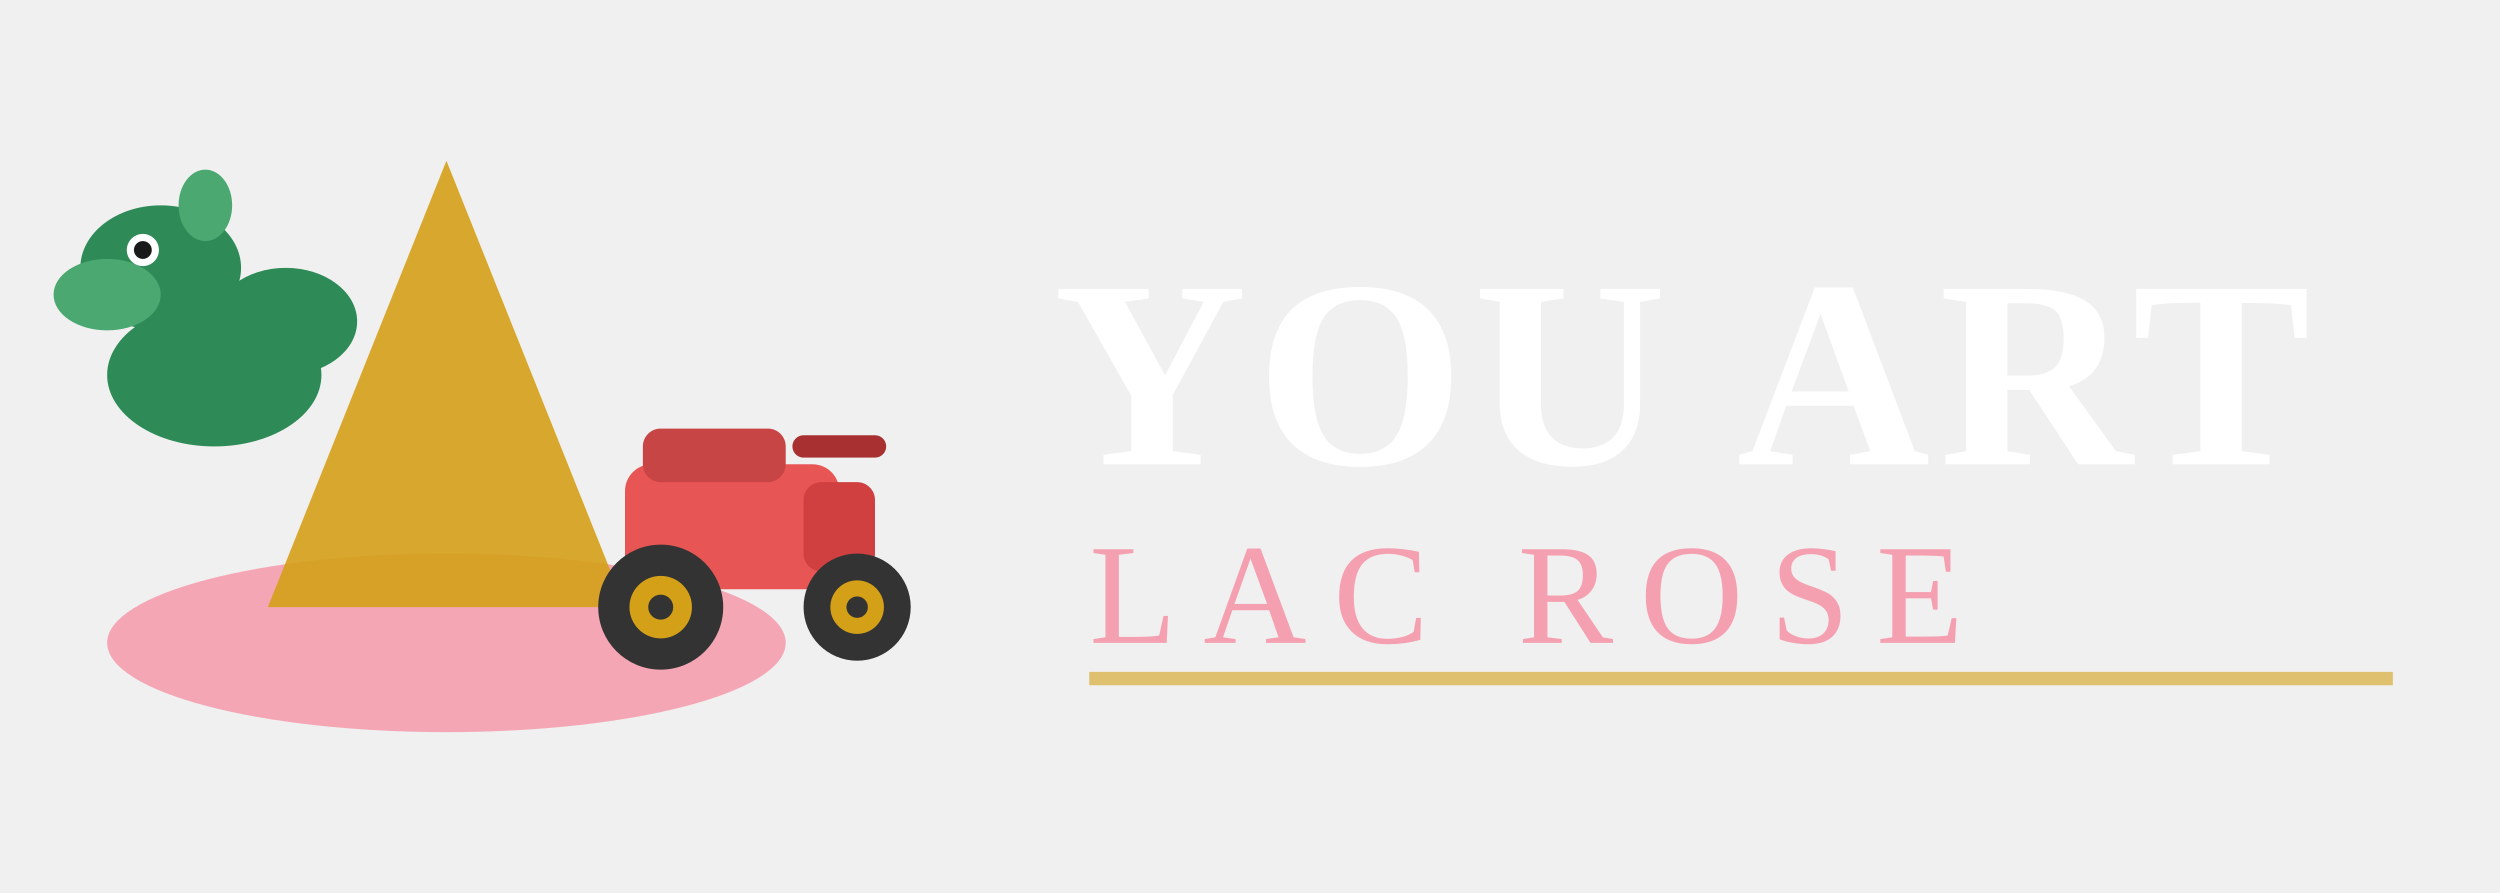
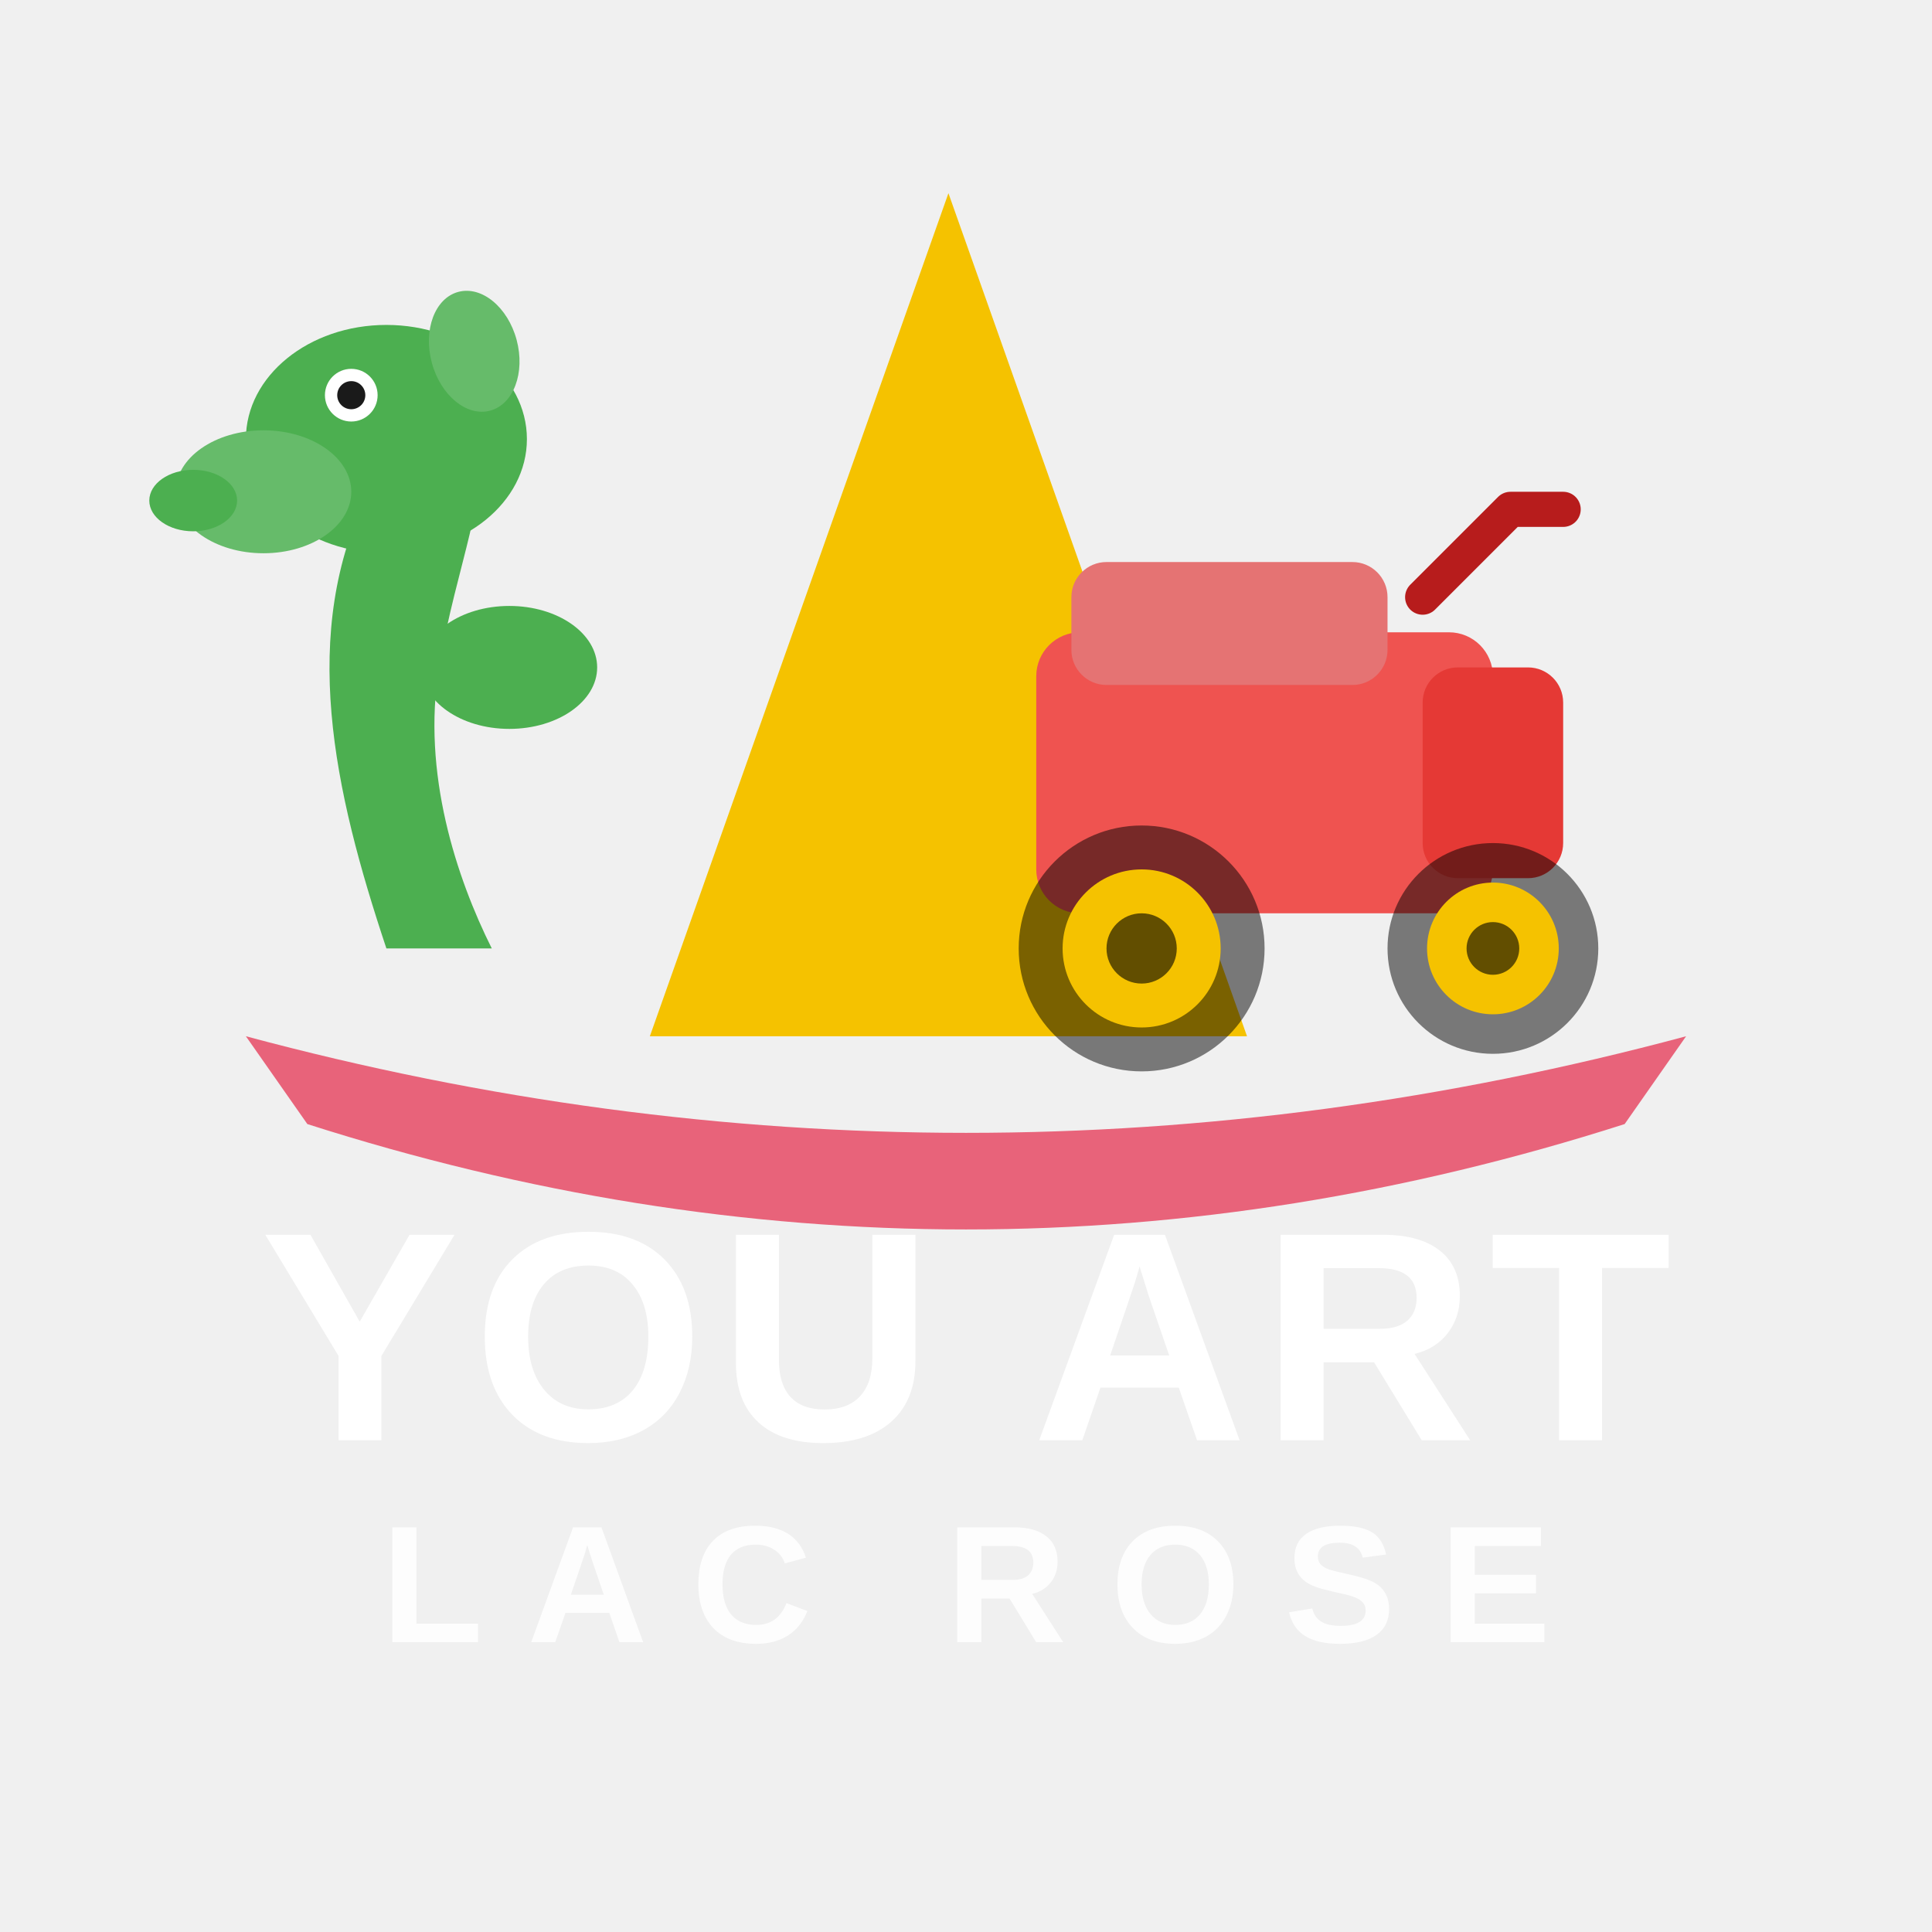
- <svg xmlns="http://www.w3.org/2000/svg" viewBox="0 0 280 100" role="img" aria-label="You Art Lac Rose">
-   <g transform="translate(0,0)">
-     <ellipse cx="50" cy="72" rx="38" ry="10" fill="#F5A0B0" opacity="0.92" />
-     <polygon points="50,18 30,68 70,68" fill="#D4A017" opacity="0.90" />
-     <g fill="#2E8B57">
-       <ellipse cx="24" cy="42" rx="12" ry="8" fill="#2E8B57" />
-       <ellipse cx="18" cy="30" rx="9" ry="7" fill="#2E8B57" />
-       <ellipse cx="12" cy="33" rx="6" ry="4" fill="#4AA870" />
-       <ellipse cx="32" cy="36" rx="8" ry="6" fill="#2E8B57" />
-       <circle cx="16" cy="28" r="1.8" fill="white" />
-       <circle cx="16" cy="28" r="1" fill="#1A1A1A" />
-       <ellipse cx="23" cy="23" rx="3" ry="4" fill="#4AA870" />
-     </g>
-     <g transform="translate(70,48)">
-       <rect x="0" y="4" width="24" height="14" rx="3" fill="#E85555" />
-       <rect x="20" y="6" width="8" height="10" rx="2" fill="#D04040" />
-       <rect x="2" y="0" width="16" height="6" rx="2" fill="#C84545" />
-       <line x1="20" y1="2" x2="28" y2="2" stroke="#A83030" stroke-width="2.5" stroke-linecap="round" />
-       <circle cx="26" cy="20" r="6" fill="#333" />
-       <circle cx="26" cy="20" r="3" fill="#D4A017" />
-       <circle cx="26" cy="20" r="1.2" fill="#333" />
-       <circle cx="4" cy="20" r="7" fill="#333" />
-       <circle cx="4" cy="20" r="3.5" fill="#D4A017" />
-       <circle cx="4" cy="20" r="1.4" fill="#333" />
-     </g>
-   </g>
-   <text x="118" y="52" font-family="Georgia, 'Times New Roman', serif" font-size="30" font-weight="700" fill="white" letter-spacing="1">YOU ART</text>
-   <text x="122" y="72" font-family="Georgia, 'Times New Roman', serif" font-size="16" font-weight="500" fill="#F5A0B0" letter-spacing="3">LAC ROSE</text>
-   <line x1="122" y1="76" x2="268" y2="76" stroke="#D4A017" stroke-width="1.5" opacity="0.6" />
+ <svg xmlns="http://www.w3.org/2000/svg" viewBox="0 0 220 220" role="img" aria-label="You Art Lac Rose">
+   <path d="M 28 118 Q 110 140 192 118 L 185 128 Q 110 152 35 128 Z" fill="#E8637A" />
+   <polygon points="108,22 74,118 142,118" fill="#F5C200" />
+   <path d="M 44 108 C 38 90 34 72 42 56 C 46 48 52 44 54 50 C 56 56 52 64 50 76 C 48 88 52 100 56 108 Z" fill="#4CAF50" />
+   <ellipse cx="44" cy="50" rx="16" ry="13" fill="#4CAF50" />
+   <ellipse cx="30" cy="56" rx="10" ry="7" fill="#66BB6A" />
+   <ellipse cx="22" cy="57" rx="5" ry="3.5" fill="#4CAF50" />
+   <circle cx="40" cy="45" r="3" fill="white" />
+   <circle cx="40" cy="45" r="1.6" fill="#1A1A1A" />
+   <ellipse cx="54" cy="40" rx="5" ry="7" fill="#66BB6A" transform="rotate(-15 54 40)" />
+   <ellipse cx="58" cy="76" rx="10" ry="7" fill="#4CAF50" />
+   <rect x="118" y="72" width="52" height="32" rx="5" fill="#EF5350" />
+   <rect x="162" y="76" width="16" height="24" rx="4" fill="#E53935" />
+   <rect x="122" y="64" width="36" height="14" rx="4" fill="#E57373" />
+   <path d="M 162 68 L 172 58 M 172 58 L 178 58" stroke="#B71C1C" stroke-width="4" stroke-linecap="round" fill="none" />
+   <circle cx="130" cy="108" r="14" fill="rgba(0,0,0,0.5)" />
+   <circle cx="130" cy="108" r="9" fill="#F5C200" />
+   <circle cx="130" cy="108" r="4" fill="rgba(0,0,0,0.6)" />
+   <circle cx="170" cy="108" r="12" fill="rgba(0,0,0,0.5)" />
+   <circle cx="170" cy="108" r="7.5" fill="#F5C200" />
+   <circle cx="170" cy="108" r="3" fill="rgba(0,0,0,0.6)" />
+   <text x="110" y="164" text-anchor="middle" font-family="'Arial Black', 'Arial Bold', Arial, sans-serif" font-size="34" font-weight="900" fill="white" letter-spacing="1.5">YOU ART</text>
+   <text x="110" y="187" text-anchor="middle" font-family="'Arial Black', 'Arial Bold', Arial, sans-serif" font-size="19" font-weight="900" fill="rgba(255,255,255,0.85)" letter-spacing="5">LAC ROSE</text>
</svg>
